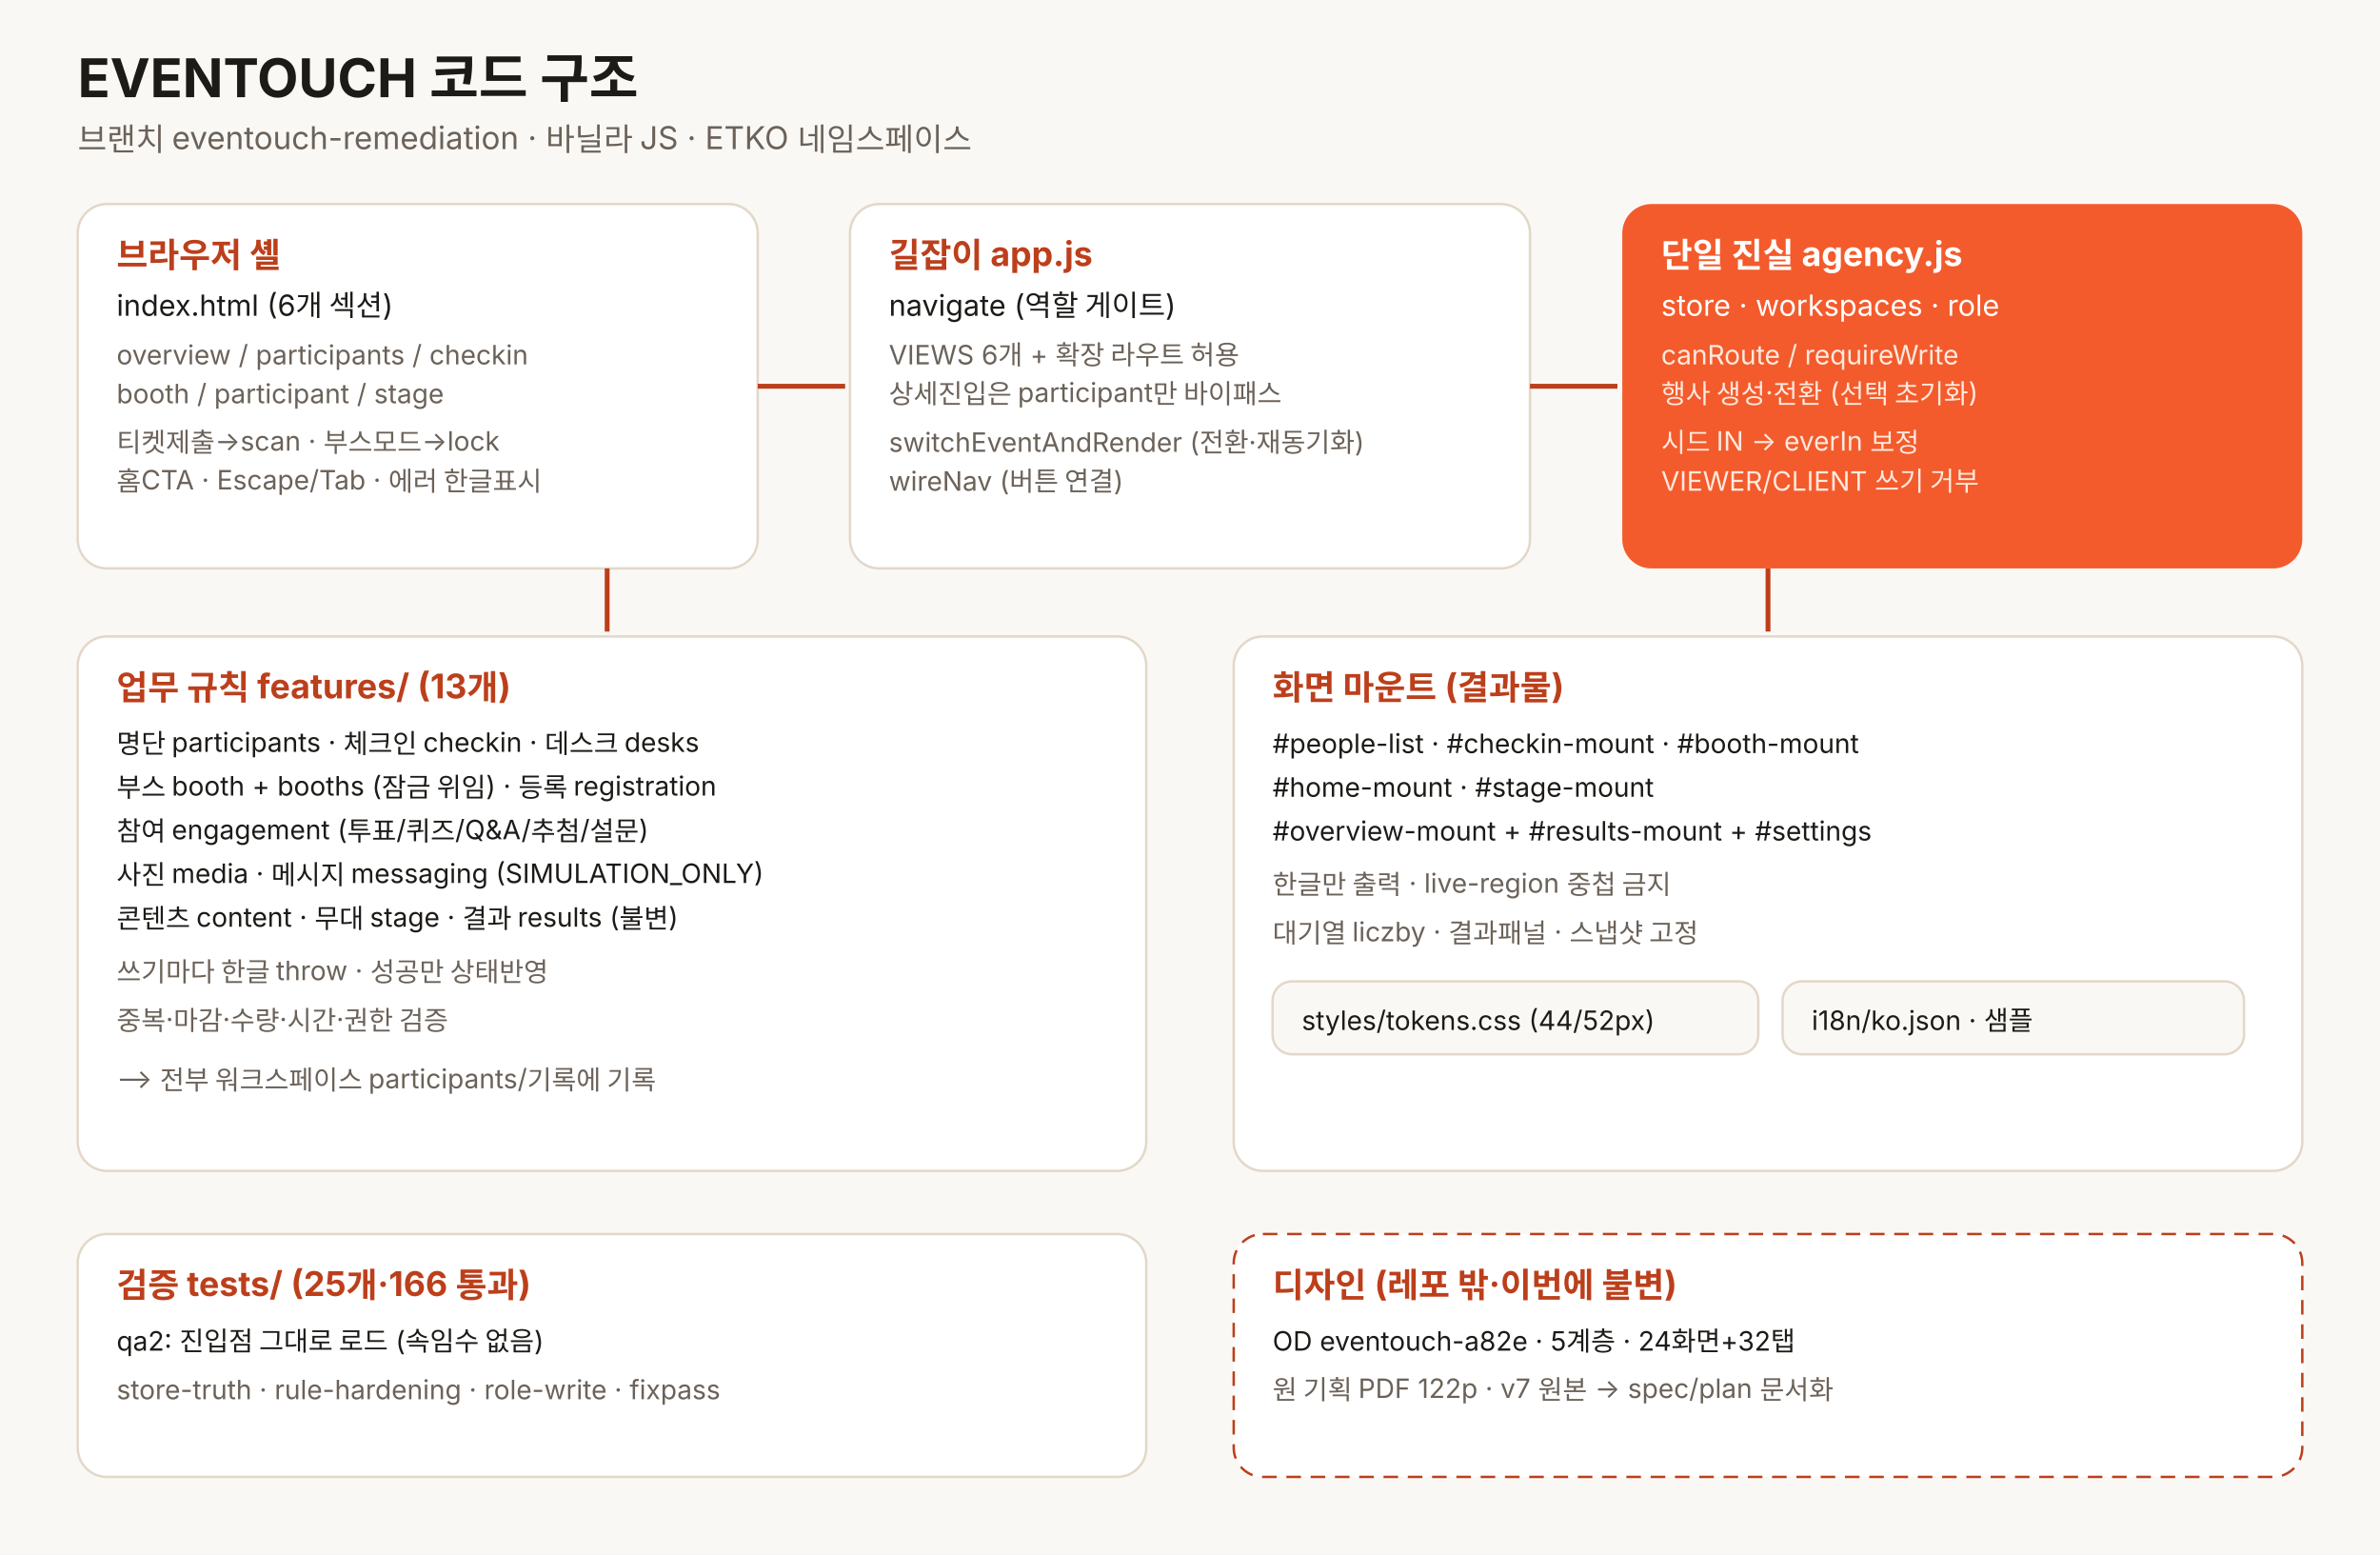
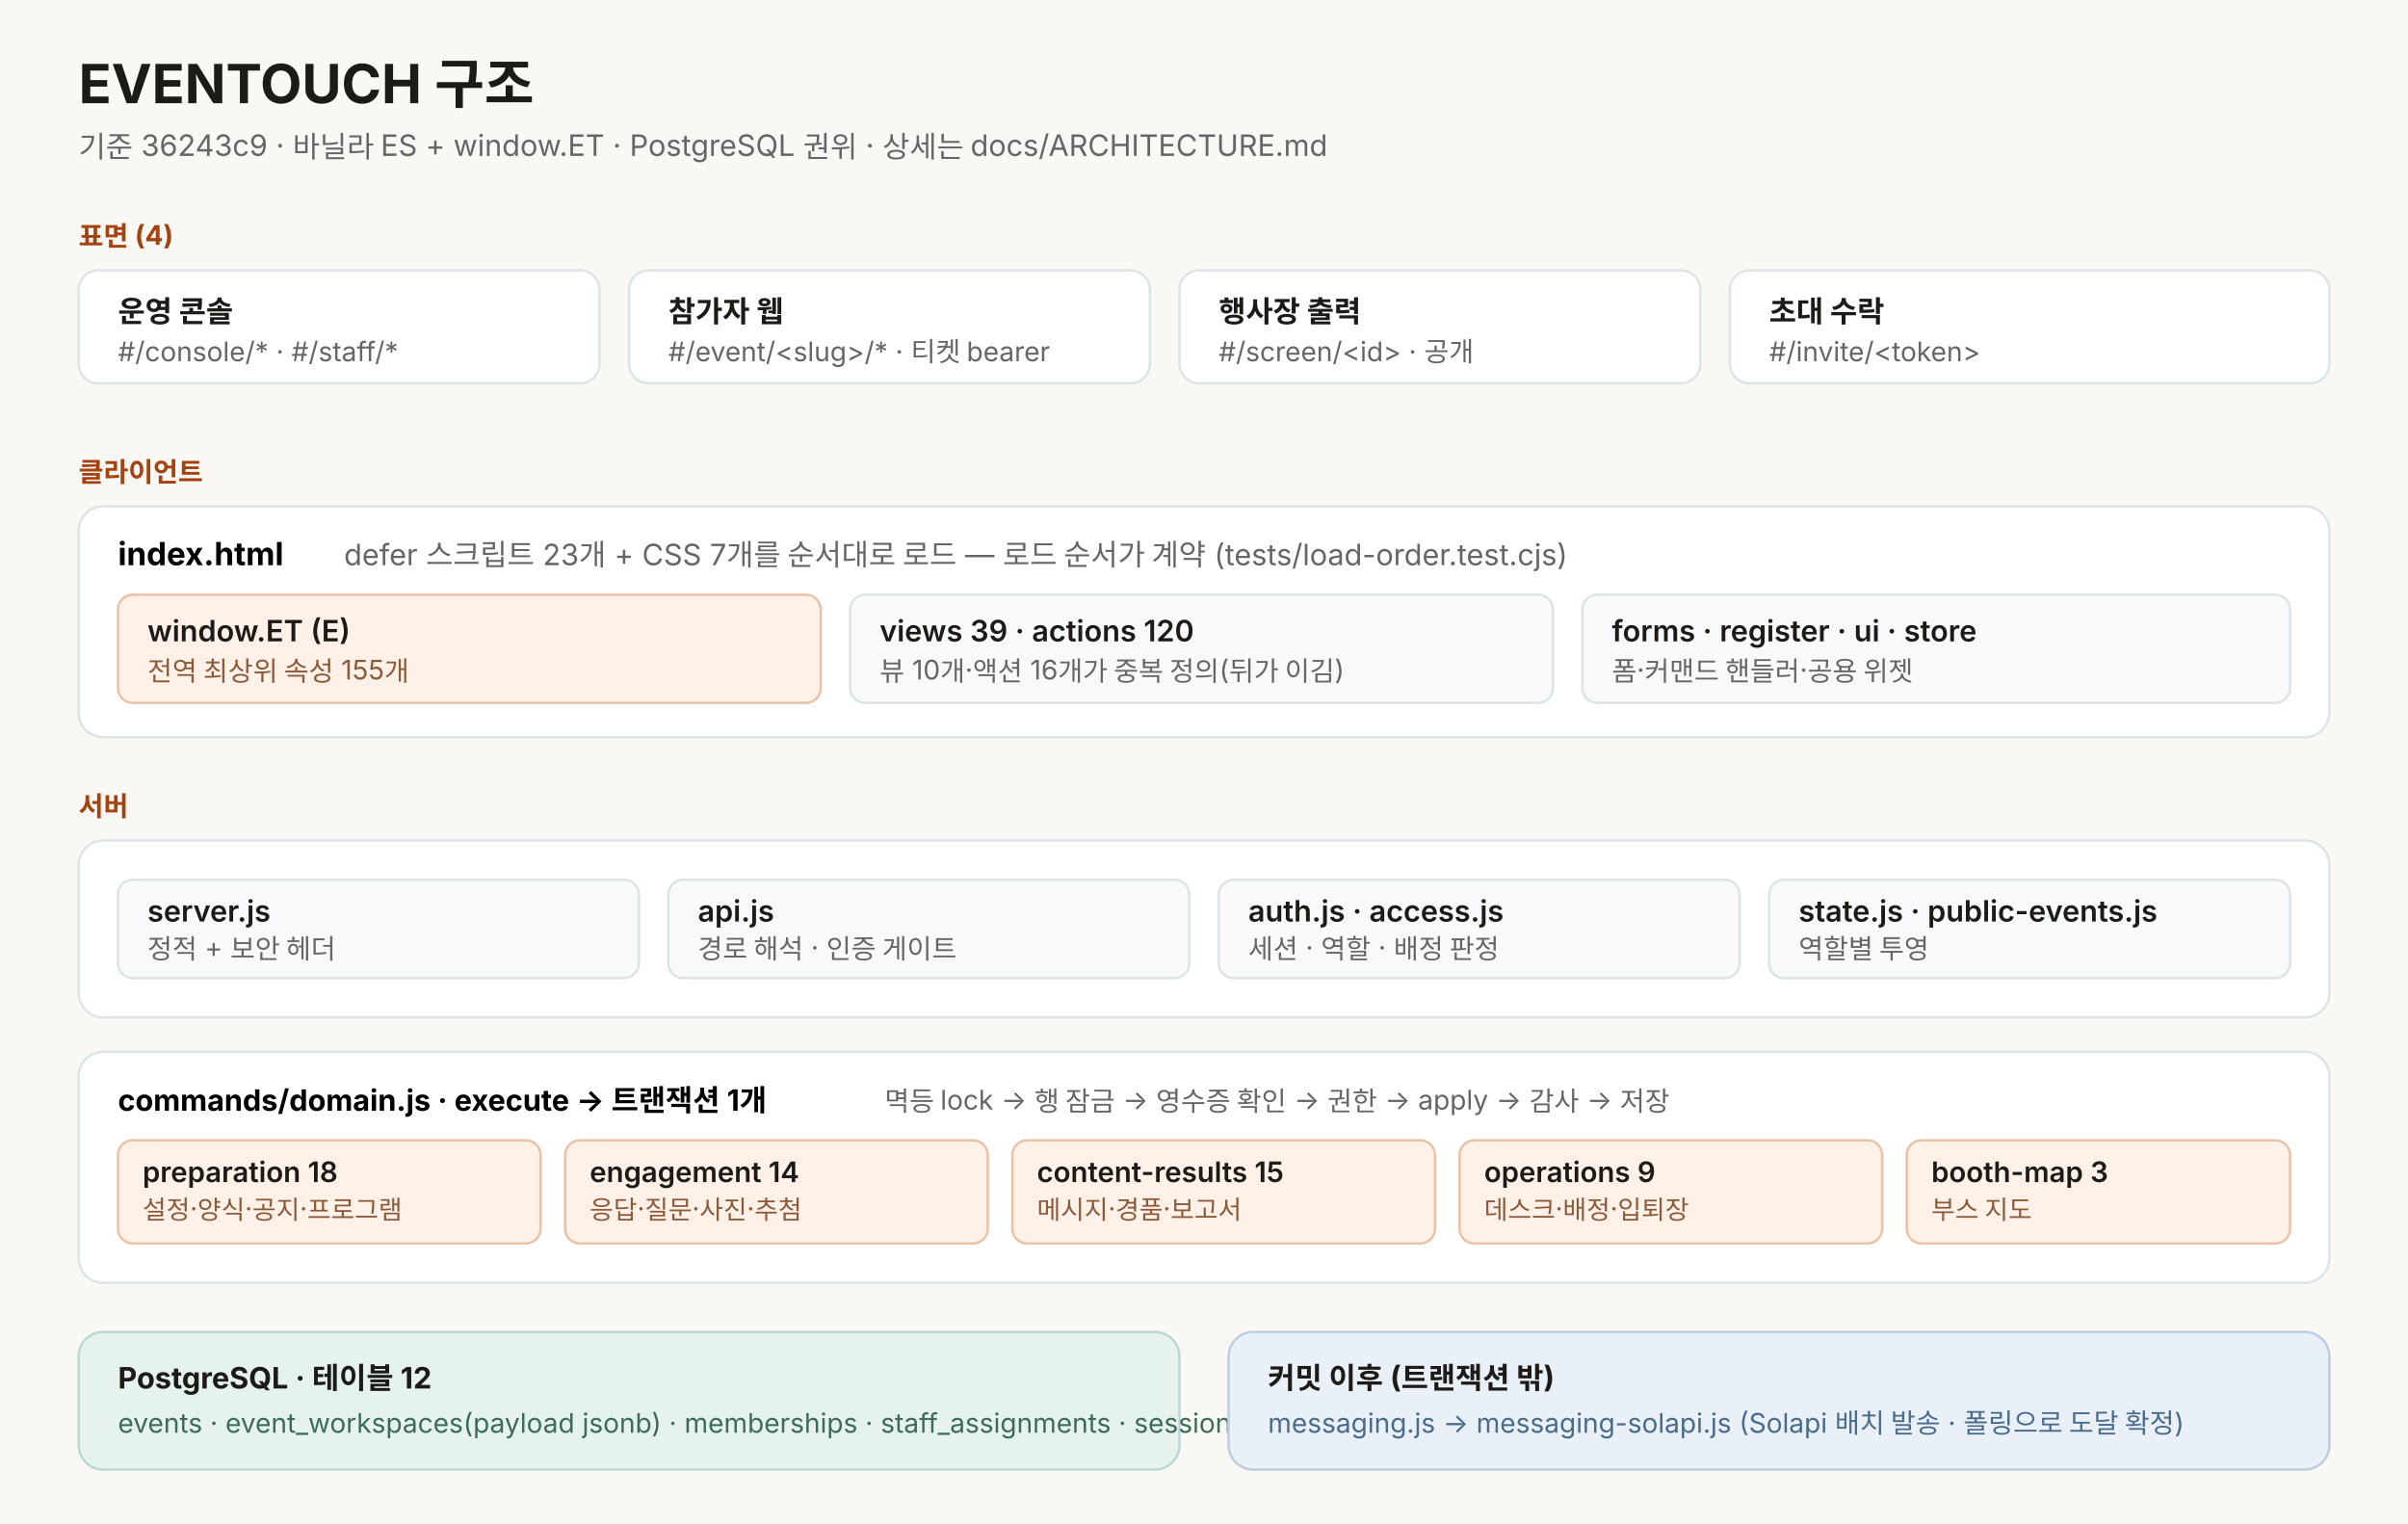
- <svg xmlns="http://www.w3.org/2000/svg" width="980" height="640" viewBox="0 0 980 640" font-family="Inter, system-ui, sans-serif">
-   <rect width="980" height="640" fill="#FAF8F5" />
-   <text x="32" y="40" font-size="22" font-weight="700" fill="#1d1b18">EVENTOUCH 코드 구조</text>
-   <text x="32" y="62" font-size="13" fill="#6b6259">브랜치 eventouch-remediation · 바닐라 JS · ETKO 네임스페이스</text>
-   <g>
-     <rect x="32" y="84" width="280" height="150" rx="12" fill="#ffffff" stroke="#E2D8C9" />
-     <text x="48" y="110" font-size="14" font-weight="700" fill="#BC3F1B">브라우저 셸</text>
-     <text x="48" y="130" font-size="12" fill="#1d1b18">index.html (6개 섹션)</text>
-     <text x="48" y="150" font-size="11" fill="#6b6259">overview / participants / checkin</text>
-     <text x="48" y="166" font-size="11" fill="#6b6259">booth / participant / stage</text>
-     <text x="48" y="186" font-size="11" fill="#6b6259">티켓제출→scan · 부스모드→lock</text>
-     <text x="48" y="202" font-size="11" fill="#6b6259">홈CTA · Escape/Tab · 에러 한글표시</text>
+ <svg xmlns="http://www.w3.org/2000/svg" width="980" height="620" viewBox="0 0 980 620" font-family="Inter, system-ui, sans-serif">
+   <rect width="980" height="620" fill="#FAF8F5" />
+   <text x="32" y="42" font-size="22" font-weight="700" fill="#1d1b18">EVENTOUCH 구조</text>
+   <text x="32" y="64" font-size="12" fill="#666">기준 36243c9 · 바닐라 ES + window.ET · PostgreSQL 권위 · 상세는 docs/ARCHITECTURE.md</text>
+   <text x="32" y="100" font-size="11" font-weight="700" fill="#A34410">표면 (4)</text>
+   <g font-size="12" fill="#1d1b18">
+     <rect x="32" y="110" width="212" height="46" rx="8" fill="#FFF" stroke="#DCE4E6" />
+     <text x="48" y="131" font-weight="600">운영 콘솔</text>
+     <text x="48" y="147" font-size="11" fill="#666">#/console/* · #/staff/*</text>
+     <rect x="256" y="110" width="212" height="46" rx="8" fill="#FFF" stroke="#DCE4E6" />
+     <text x="272" y="131" font-weight="600">참가자 웹</text>
+     <text x="272" y="147" font-size="11" fill="#666">#/event/&lt;slug&gt;/* · 티켓 bearer</text>
+     <rect x="480" y="110" width="212" height="46" rx="8" fill="#FFF" stroke="#DCE4E6" />
+     <text x="496" y="131" font-weight="600">행사장 출력</text>
+     <text x="496" y="147" font-size="11" fill="#666">#/screen/&lt;id&gt; · 공개</text>
+     <rect x="704" y="110" width="244" height="46" rx="8" fill="#FFF" stroke="#DCE4E6" />
+     <text x="720" y="131" font-weight="600">초대 수락</text>
+     <text x="720" y="147" font-size="11" fill="#666">#/invite/&lt;token&gt;</text>
  </g>
-   <g>
-     <rect x="350" y="84" width="280" height="150" rx="12" fill="#ffffff" stroke="#E2D8C9" />
-     <text x="366" y="110" font-size="14" font-weight="700" fill="#BC3F1B">길잡이 app.js</text>
-     <text x="366" y="130" font-size="12" fill="#1d1b18">navigate (역할 게이트)</text>
-     <text x="366" y="150" font-size="11" fill="#6b6259">VIEWS 6개 + 확장 라우트 허용</text>
-     <text x="366" y="166" font-size="11" fill="#6b6259">상세진입은 participant만 바이패스</text>
-     <text x="366" y="186" font-size="11" fill="#6b6259">switchEventAndRender (전환·재동기화)</text>
-     <text x="366" y="202" font-size="11" fill="#6b6259">wireNav (버튼 연결)</text>
+   <text x="32" y="196" font-size="11" font-weight="700" fill="#A34410">클라이언트</text>
+   <rect x="32" y="206" width="916" height="94" rx="10" fill="#FFF" stroke="#DCE4E6" />
+   <text x="48" y="230" font-size="13" font-weight="700">index.html</text>
+   <text x="140" y="230" font-size="12" fill="#666">defer 스크립트 23개 + CSS 7개를 순서대로 로드 — 로드 순서가 계약 (tests/load-order.test.cjs)</text>
+   <g font-size="12" fill="#1d1b18">
+     <rect x="48" y="242" width="286" height="44" rx="6" fill="#FFF1E8" stroke="#E9C3A8" />
+     <text x="60" y="261" font-weight="600">window.ET (E)</text>
+     <text x="60" y="277" font-size="11" fill="#8a5a3a">전역 최상위 속성 155개</text>
+     <rect x="346" y="242" width="286" height="44" rx="6" fill="#F8F9FB" stroke="#DCE4E6" />
+     <text x="358" y="261" font-weight="600">views 39 · actions 120</text>
+     <text x="358" y="277" font-size="11" fill="#666">뷰 10개·액션 16개가 중복 정의(뒤가 이김)</text>
+     <rect x="644" y="242" width="288" height="44" rx="6" fill="#F8F9FB" stroke="#DCE4E6" />
+     <text x="656" y="261" font-weight="600">forms · register · ui · store</text>
+     <text x="656" y="277" font-size="11" fill="#666">폼·커맨드 핸들러·공용 위젯</text>
  </g>
-   <g>
-     <rect x="668" y="84" width="280" height="150" rx="12" fill="#F35B2C" />
-     <text x="684" y="110" font-size="14" font-weight="700" fill="#ffffff">단일 진실 agency.js</text>
-     <text x="684" y="130" font-size="12" fill="#ffffff">store · workspaces · role</text>
-     <text x="684" y="150" font-size="11" fill="#FFE9DE">canRoute / requireWrite</text>
-     <text x="684" y="166" font-size="11" fill="#FFE9DE">행사 생성·전환 (선택 초기화)</text>
-     <text x="684" y="186" font-size="11" fill="#FFE9DE">시드 IN → everIn 보정</text>
-     <text x="684" y="202" font-size="11" fill="#FFE9DE">VIEWER/CLIENT 쓰기 거부</text>
+   <text x="32" y="332" font-size="11" font-weight="700" fill="#A34410">서버</text>
+   <rect x="32" y="342" width="916" height="72" rx="10" fill="#FFF" stroke="#DCE4E6" />
+   <g font-size="12" fill="#1d1b18">
+     <rect x="48" y="358" width="212" height="40" rx="6" fill="#F8F9FB" stroke="#DCE4E6" />
+     <text x="60" y="375" font-weight="600">server.js</text>
+     <text x="60" y="390" font-size="11" fill="#666">정적 + 보안 헤더</text>
+     <rect x="272" y="358" width="212" height="40" rx="6" fill="#F8F9FB" stroke="#DCE4E6" />
+     <text x="284" y="375" font-weight="600">api.js</text>
+     <text x="284" y="390" font-size="11" fill="#666">경로 해석 · 인증 게이트</text>
+     <rect x="496" y="358" width="212" height="40" rx="6" fill="#F8F9FB" stroke="#DCE4E6" />
+     <text x="508" y="375" font-weight="600">auth.js · access.js</text>
+     <text x="508" y="390" font-size="11" fill="#666">세션 · 역할 · 배정 판정</text>
+     <rect x="720" y="358" width="212" height="40" rx="6" fill="#F8F9FB" stroke="#DCE4E6" />
+     <text x="732" y="375" font-weight="600">state.js · public-events.js</text>
+     <text x="732" y="390" font-size="11" fill="#666">역할별 투영</text>
  </g>
-   <g>
-     <rect x="32" y="262" width="440" height="220" rx="12" fill="#ffffff" stroke="#E2D8C9" />
-     <text x="48" y="288" font-size="14" font-weight="700" fill="#BC3F1B">업무 규칙 features/ (13개)</text>
-     <text x="48" y="310" font-size="11" fill="#1d1b18">명단 participants · 체크인 checkin · 데스크 desks</text>
-     <text x="48" y="328" font-size="11" fill="#1d1b18">부스 booth + booths (잠금 위임) · 등록 registration</text>
-     <text x="48" y="346" font-size="11" fill="#1d1b18">참여 engagement (투표/퀴즈/Q&amp;A/추첨/설문)</text>
-     <text x="48" y="364" font-size="11" fill="#1d1b18">사진 media · 메시지 messaging (SIMULATION_ONLY)</text>
-     <text x="48" y="382" font-size="11" fill="#1d1b18">콘텐츠 content · 무대 stage · 결과 results (불변)</text>
-     <text x="48" y="404" font-size="11" fill="#6b6259">쓰기마다 한글 throw · 성공만 상태반영</text>
-     <text x="48" y="424" font-size="11" fill="#6b6259">중복·마감·수량·시간·권한 검증</text>
-     <text x="48" y="448" font-size="11" fill="#6b6259">⟶ 전부 워크스페이스 participants/기록에 기록</text>
+   <rect x="32" y="428" width="916" height="94" rx="10" fill="#FFF" stroke="#DCE4E6" />
+   <text x="48" y="452" font-size="12" font-weight="700">commands/domain.js · execute → 트랜잭션 1개</text>
+   <text x="360" y="452" font-size="11" fill="#666">멱등 lock → 행 잠금 → 영수증 확인 → 권한 → apply → 감사 → 저장</text>
+   <g font-size="11.5" fill="#1d1b18">
+     <rect x="48" y="464" width="172" height="42" rx="6" fill="#FFF1E8" stroke="#E9C3A8" />
+     <text x="58" y="481" font-weight="600">preparation 18</text>
+     <text x="58" y="496" font-size="10.5" fill="#8a5a3a">설정·양식·공지·프로그램</text>
+     <rect x="230" y="464" width="172" height="42" rx="6" fill="#FFF1E8" stroke="#E9C3A8" />
+     <text x="240" y="481" font-weight="600">engagement 14</text>
+     <text x="240" y="496" font-size="10.5" fill="#8a5a3a">응답·질문·사진·추첨</text>
+     <rect x="412" y="464" width="172" height="42" rx="6" fill="#FFF1E8" stroke="#E9C3A8" />
+     <text x="422" y="481" font-weight="600">content-results 15</text>
+     <text x="422" y="496" font-size="10.5" fill="#8a5a3a">메시지·경품·보고서</text>
+     <rect x="594" y="464" width="172" height="42" rx="6" fill="#FFF1E8" stroke="#E9C3A8" />
+     <text x="604" y="481" font-weight="600">operations 9</text>
+     <text x="604" y="496" font-size="10.5" fill="#8a5a3a">데스크·배정·입퇴장</text>
+     <rect x="776" y="464" width="156" height="42" rx="6" fill="#FFF1E8" stroke="#E9C3A8" />
+     <text x="786" y="481" font-weight="600">booth-map 3</text>
+     <text x="786" y="496" font-size="10.5" fill="#8a5a3a">부스 지도</text>
  </g>
-   <g>
-     <rect x="508" y="262" width="440" height="220" rx="12" fill="#ffffff" stroke="#E2D8C9" />
-     <text x="524" y="288" font-size="14" font-weight="700" fill="#BC3F1B">화면 마운트 (결과물)</text>
-     <text x="524" y="310" font-size="11" fill="#1d1b18">#people-list · #checkin-mount · #booth-mount</text>
-     <text x="524" y="328" font-size="11" fill="#1d1b18">#home-mount · #stage-mount</text>
-     <text x="524" y="346" font-size="11" fill="#1d1b18">#overview-mount + #results-mount + #settings</text>
-     <text x="524" y="368" font-size="11" fill="#6b6259">한글만 출력 · live-region 중첩 금지</text>
-     <text x="524" y="388" font-size="11" fill="#6b6259">대기열 liczby · 결과패널 · 스냅샷 고정</text>
-     <rect x="524" y="404" width="200" height="30" rx="8" fill="#FAF8F5" stroke="#E2D8C9" />
-     <text x="536" y="424" font-size="11" fill="#1d1b18">styles/tokens.css (44/52px)</text>
-     <rect x="734" y="404" width="190" height="30" rx="8" fill="#FAF8F5" stroke="#E2D8C9" />
-     <text x="746" y="424" font-size="11" fill="#1d1b18">i18n/ko.json · 샘플</text>
-   </g>
-   <g>
-     <rect x="32" y="508" width="440" height="100" rx="12" fill="#ffffff" stroke="#E2D8C9" />
-     <text x="48" y="534" font-size="14" font-weight="700" fill="#BC3F1B">검증 tests/ (25개·166 통과)</text>
-     <text x="48" y="556" font-size="11" fill="#1d1b18">qa2: 진입점 그대로 로드 (속임수 없음)</text>
-     <text x="48" y="576" font-size="11" fill="#6b6259">store-truth · rule-hardening · role-write · fixpass</text>
-   </g>
-   <g>
-     <rect x="508" y="508" width="440" height="100" rx="12" fill="#ffffff" stroke-dasharray="6 4" stroke="#BC3F1B" />
-     <text x="524" y="534" font-size="14" font-weight="700" fill="#BC3F1B">디자인 (레포 밖·이번에 불변)</text>
-     <text x="524" y="556" font-size="11" fill="#1d1b18">OD eventouch-a82e · 5계층 · 24화면+32탭</text>
-     <text x="524" y="576" font-size="11" fill="#6b6259">원 기획 PDF 122p · v7 원본 → spec/plan 문서화</text>
-   </g>
-   <g stroke="#BC3F1B" stroke-width="2" fill="none">
-     <line x1="312" y1="159" x2="348" y2="159" />
-     <line x1="630" y1="159" x2="666" y2="159" />
-     <line x1="250" y1="234" x2="250" y2="260" />
-     <line x1="728" y1="234" x2="728" y2="260" />
+   <g font-size="12" fill="#1d1b18">
+     <rect x="32" y="542" width="448" height="56" rx="10" fill="#E6F3ED" stroke="#BDD8D2" />
+     <text x="48" y="565" font-weight="700">PostgreSQL · 테이블 12</text>
+     <text x="48" y="583" font-size="11" fill="#3d6b58">events · event_workspaces(payload jsonb) · memberships · staff_assignments · sessions · command_receipts …</text>
+     <rect x="500" y="542" width="448" height="56" rx="10" fill="#EAF0F7" stroke="#BDCEDF" />
+     <text x="516" y="565" font-weight="700">커밋 이후 (트랜잭션 밖)</text>
+     <text x="516" y="583" font-size="11" fill="#4a6b8a">messaging.js → messaging-solapi.js (Solapi 배치 발송 · 폴링으로 도달 확정)</text>
  </g>
</svg>
